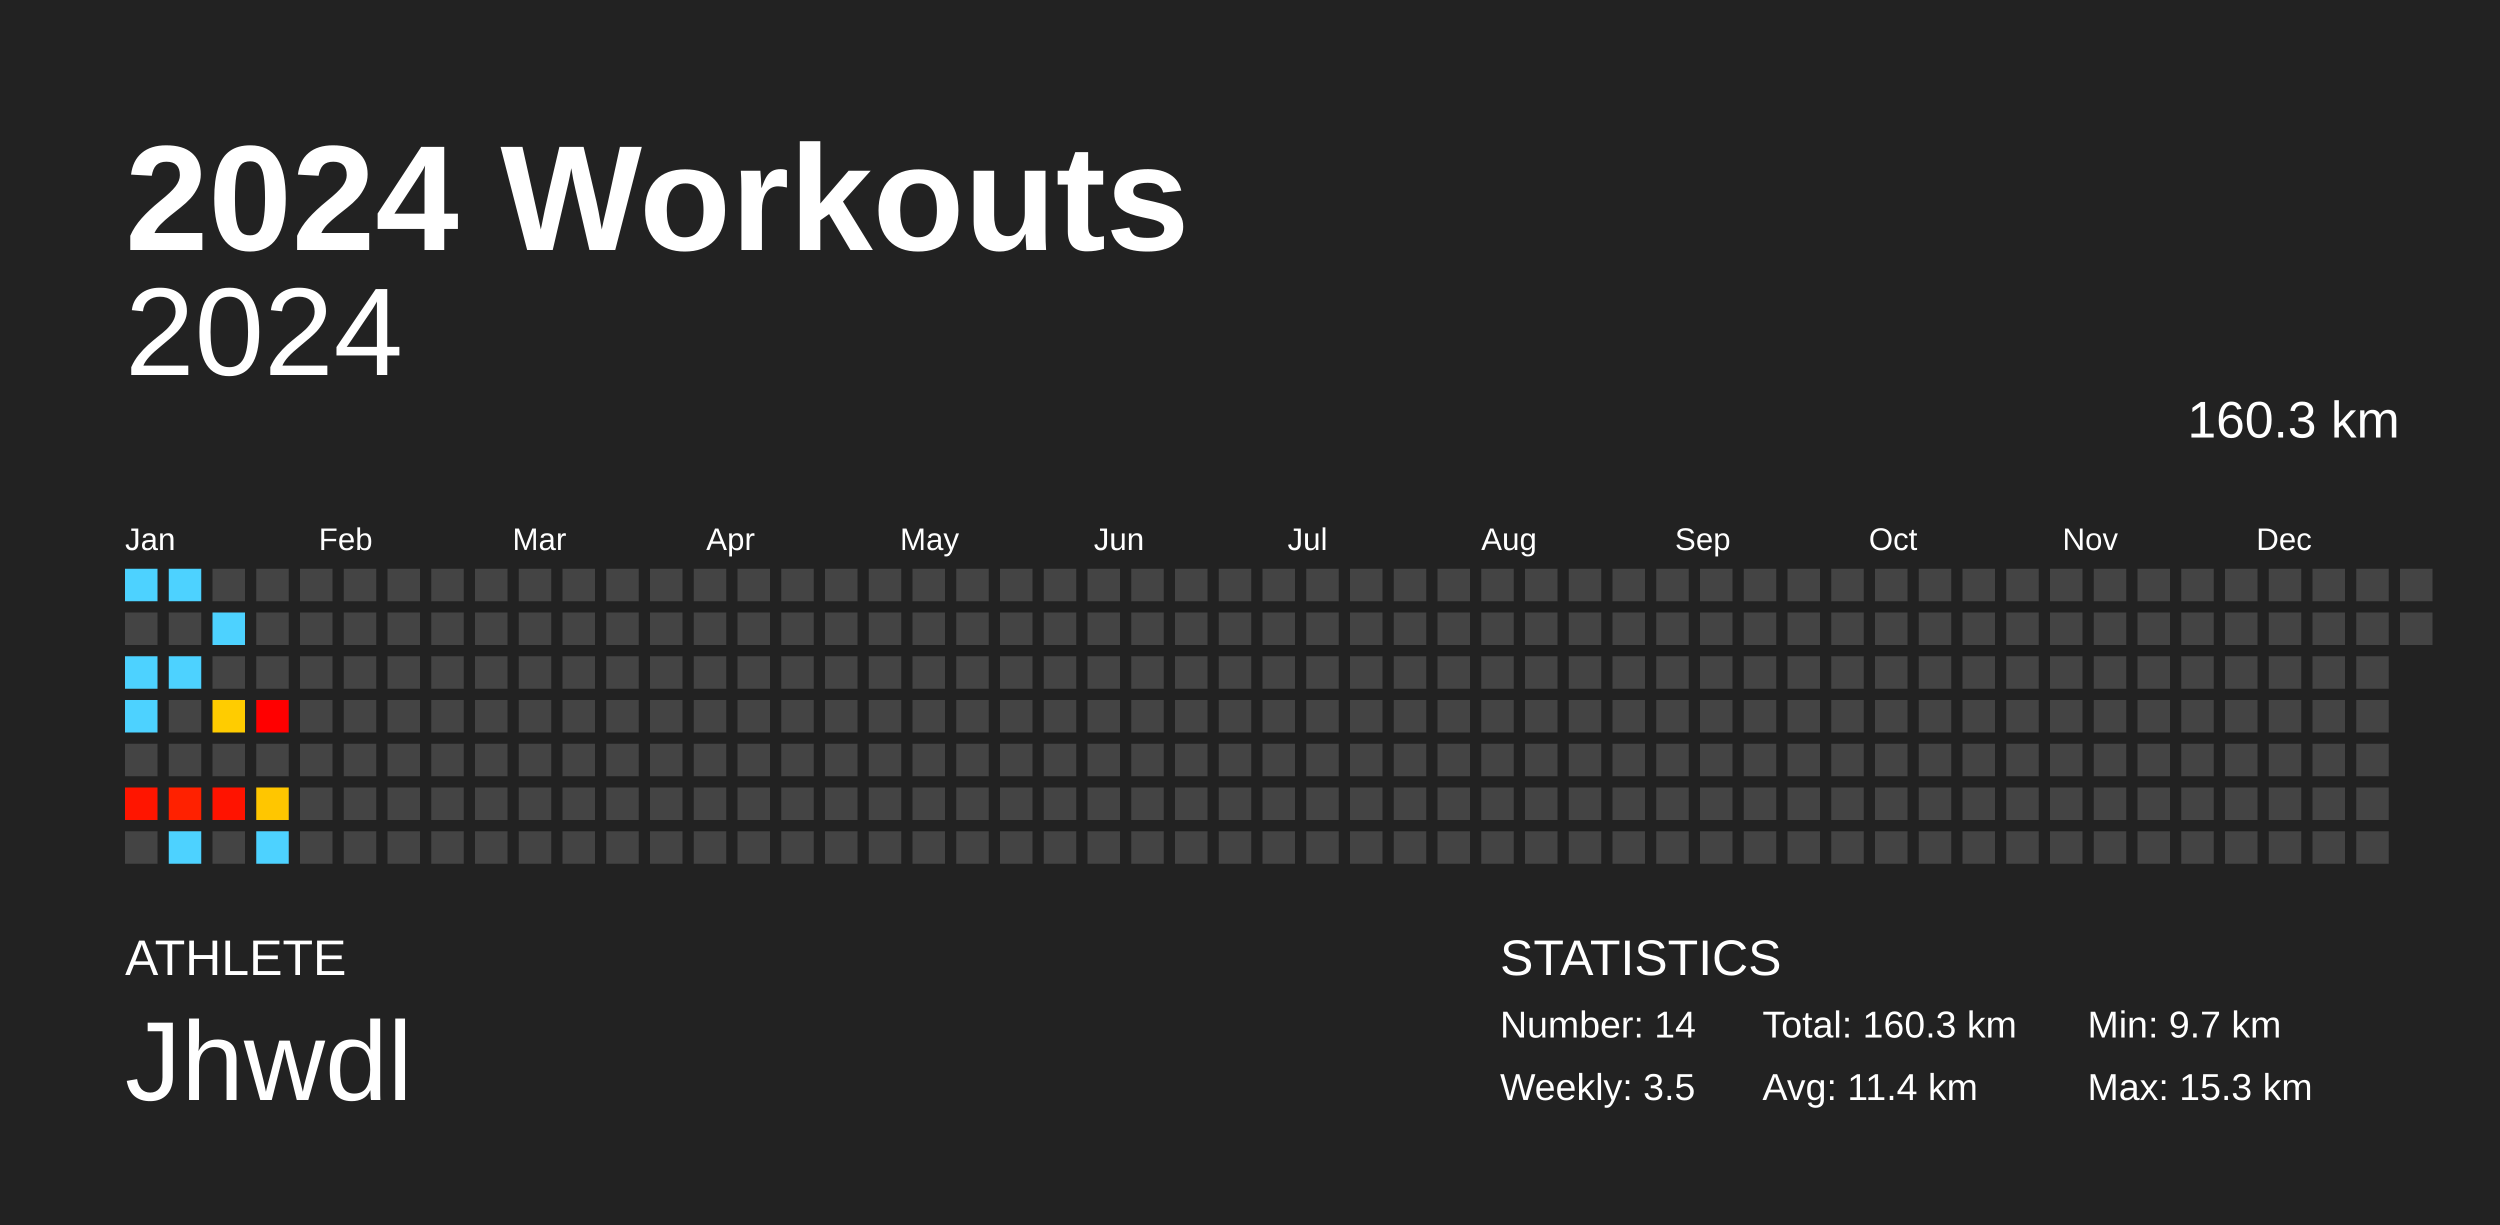
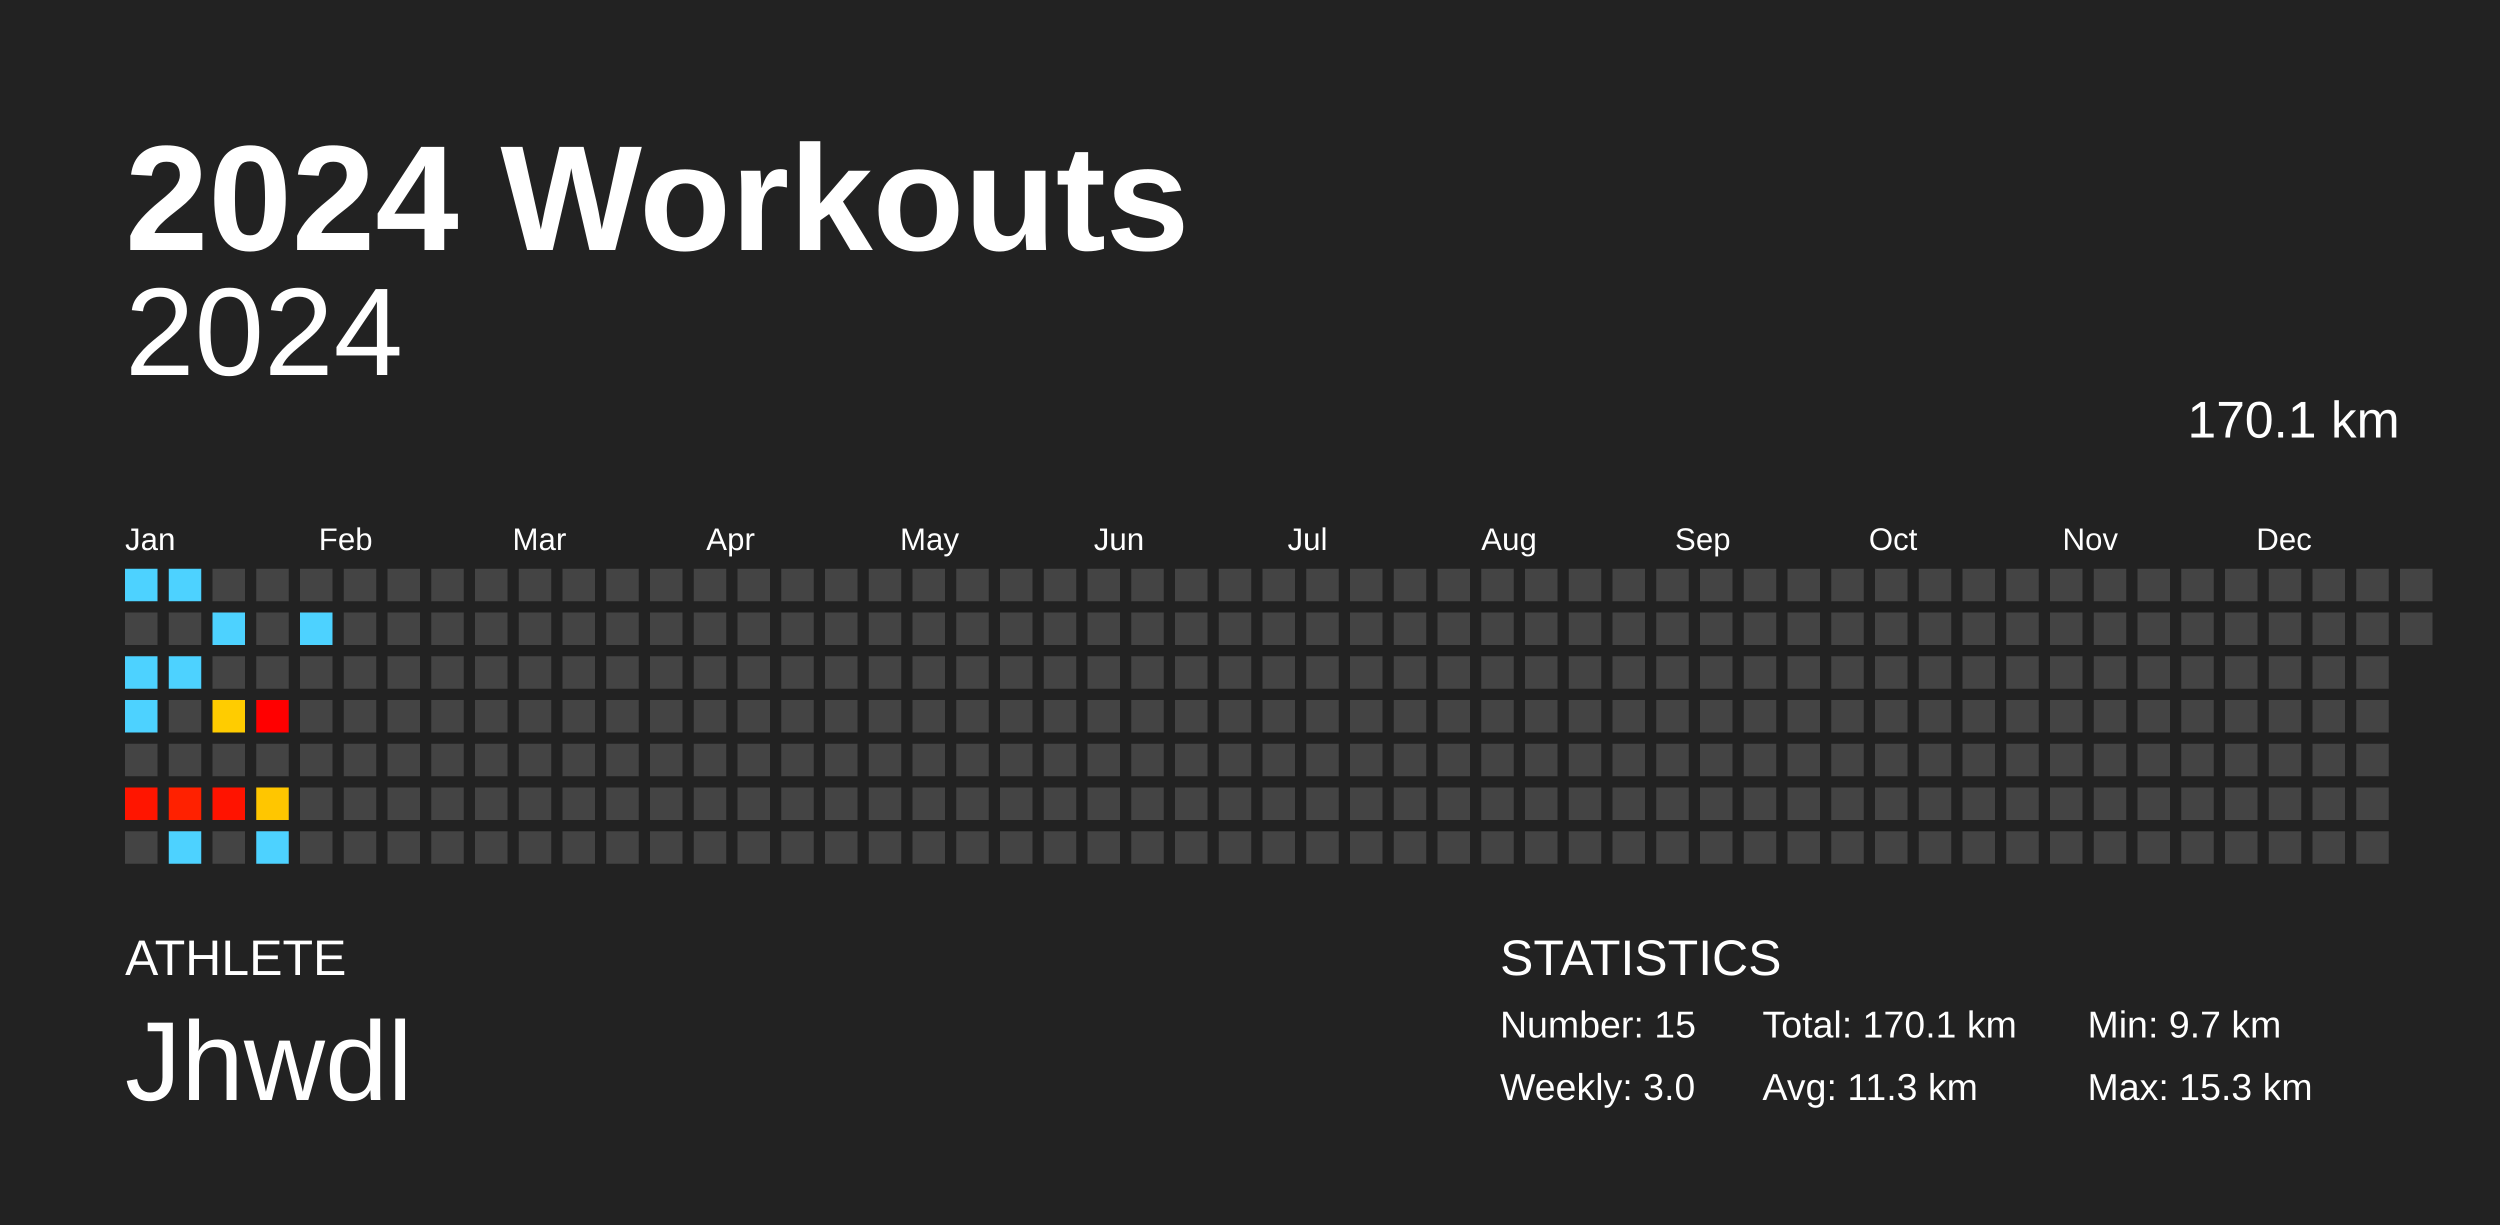
<svg xmlns="http://www.w3.org/2000/svg" baseProfile="full" height="98mm" version="1.1" viewBox="0,0,200,98" width="200mm">
  <defs />
  <rect fill="#222222" height="98" width="200" x="0" y="0" />
  <text fill="#FFFFFF" style="font-size:12px; font-family:Arial; font-weight:bold;" x="10" y="20">2024 Workouts</text>
  <text fill="#FFFFFF" style="font-size:4px; font-family:Arial" x="10" y="78">ATHLETE</text>
  <text fill="#FFFFFF" style="font-size:9px; font-family:Arial" x="10" y="88">Jhwdl</text>
  <text fill="#FFFFFF" style="font-size:4px; font-family:Arial" x="120" y="78">STATISTICS</text>
-   <text fill="#FFFFFF" style="font-size:3px; font-family:Arial" x="120" y="83">Number: 14</text>
-   <text fill="#FFFFFF" style="font-size:3px; font-family:Arial" x="120" y="88">Weekly: 3.5</text>
-   <text fill="#FFFFFF" style="font-size:3px; font-family:Arial" x="141" y="83">Total: 160.3 km</text>
-   <text fill="#FFFFFF" style="font-size:3px; font-family:Arial" x="141" y="88">Avg: 11.4 km</text>
+   <text fill="#FFFFFF" style="font-size:3px; font-family:Arial" x="120" y="83">Number: 15</text>
+   <text fill="#FFFFFF" style="font-size:3px; font-family:Arial" x="120" y="88">Weekly: 3.0</text>
+   <text fill="#FFFFFF" style="font-size:3px; font-family:Arial" x="141" y="83">Total: 170.1 km</text>
+   <text fill="#FFFFFF" style="font-size:3px; font-family:Arial" x="141" y="88">Avg: 11.3 km</text>
  <text fill="#FFFFFF" style="font-size:3px; font-family:Arial" x="167" y="83">Min: 9.7 km</text>
  <text fill="#FFFFFF" style="font-size:3px; font-family:Arial" x="167" y="88">Max: 15.3 km</text>
  <text alignment-baseline="hanging" fill="#FFFFFF" style="font-size:10.0px; font-family:Arial;" x="10" y="30">2024</text>
-   <text alignment-baseline="hanging" fill="#FFFFFF" style="font-size:4.125px; font-family:Arial;" x="175" y="35">160.3 km</text>
+   <text alignment-baseline="hanging" fill="#FFFFFF" style="font-size:4.125px; font-family:Arial;" x="175" y="35">170.1 km</text>
  <text fill="#FFFFFF" style="font-size:2.5px; font-family:Arial" x="10.0" y="44">Jan</text>
  <text fill="#FFFFFF" style="font-size:2.5px; font-family:Arial" x="25.5" y="44">Feb</text>
  <text fill="#FFFFFF" style="font-size:2.5px; font-family:Arial" x="41.0" y="44">Mar</text>
  <text fill="#FFFFFF" style="font-size:2.5px; font-family:Arial" x="56.5" y="44">Apr</text>
  <text fill="#FFFFFF" style="font-size:2.5px; font-family:Arial" x="72.0" y="44">May</text>
  <text fill="#FFFFFF" style="font-size:2.5px; font-family:Arial" x="87.5" y="44">Jun</text>
  <text fill="#FFFFFF" style="font-size:2.5px; font-family:Arial" x="103.0" y="44">Jul</text>
  <text fill="#FFFFFF" style="font-size:2.5px; font-family:Arial" x="118.5" y="44">Aug</text>
  <text fill="#FFFFFF" style="font-size:2.5px; font-family:Arial" x="134.0" y="44">Sep</text>
  <text fill="#FFFFFF" style="font-size:2.5px; font-family:Arial" x="149.5" y="44">Oct</text>
  <text fill="#FFFFFF" style="font-size:2.5px; font-family:Arial" x="165.0" y="44">Nov</text>
  <text fill="#FFFFFF" style="font-size:2.5px; font-family:Arial" x="180.5" y="44">Dec</text>
  <rect fill="#4dd2ff" height="2.6" width="2.6" x="10.0" y="45.5" />
  <rect fill="#444444" height="2.6" width="2.6" x="10.0" y="49.0" />
  <rect fill="#4dd2ff" height="2.6" width="2.6" x="10.0" y="52.5" />
  <rect fill="#4dd2ff" height="2.6" width="2.6" x="10.0" y="56.0" />
  <rect fill="#444444" height="2.6" width="2.6" x="10.0" y="59.5" />
  <rect fill="#ff1500" height="2.6" width="2.6" x="10.0" y="63.0" />
  <rect fill="#444444" height="2.6" width="2.6" x="10.0" y="66.5" />
  <rect fill="#4dd2ff" height="2.6" width="2.6" x="13.5" y="45.5" />
  <rect fill="#444444" height="2.6" width="2.6" x="13.5" y="49.0" />
  <rect fill="#4dd2ff" height="2.6" width="2.6" x="13.5" y="52.5" />
  <rect fill="#444444" height="2.6" width="2.6" x="13.5" y="56.0" />
  <rect fill="#444444" height="2.6" width="2.6" x="13.5" y="59.5" />
  <rect fill="#ff2100" height="2.6" width="2.6" x="13.5" y="63.0" />
  <rect fill="#4dd2ff" height="2.6" width="2.6" x="13.5" y="66.5" />
  <rect fill="#444444" height="2.6" width="2.6" x="17.0" y="45.5" />
  <rect fill="#4dd2ff" height="2.6" width="2.6" x="17.0" y="49.0" />
  <rect fill="#444444" height="2.6" width="2.6" x="17.0" y="52.5" />
  <rect fill="#ffcc00" height="2.6" width="2.6" x="17.0" y="56.0" />
  <rect fill="#444444" height="2.6" width="2.6" x="17.0" y="59.5" />
  <rect fill="#ff1300" height="2.6" width="2.6" x="17.0" y="63.0" />
  <rect fill="#444444" height="2.6" width="2.6" x="17.0" y="66.5" />
  <rect fill="#444444" height="2.6" width="2.6" x="20.5" y="45.5" />
  <rect fill="#444444" height="2.6" width="2.6" x="20.5" y="49.0" />
  <rect fill="#444444" height="2.6" width="2.6" x="20.5" y="52.5" />
  <rect fill="#ff0000" height="2.6" width="2.6" x="20.5" y="56.0" />
  <rect fill="#444444" height="2.6" width="2.6" x="20.5" y="59.5" />
  <rect fill="#ffc600" height="2.6" width="2.6" x="20.5" y="63.0" />
  <rect fill="#4dd2ff" height="2.6" width="2.6" x="20.5" y="66.5" />
  <rect fill="#444444" height="2.6" width="2.6" x="24.0" y="45.5" />
-   <rect fill="#444444" height="2.6" width="2.6" x="24.0" y="49.0" />
+   <rect fill="#4dd2ff" height="2.6" width="2.6" x="24.0" y="49.0" />
  <rect fill="#444444" height="2.6" width="2.6" x="24.0" y="52.5" />
  <rect fill="#444444" height="2.6" width="2.6" x="24.0" y="56.0" />
  <rect fill="#444444" height="2.6" width="2.6" x="24.0" y="59.5" />
  <rect fill="#444444" height="2.6" width="2.6" x="24.0" y="63.0" />
  <rect fill="#444444" height="2.6" width="2.6" x="24.0" y="66.5" />
  <rect fill="#444444" height="2.6" width="2.6" x="27.5" y="45.5" />
  <rect fill="#444444" height="2.6" width="2.6" x="27.5" y="49.0" />
  <rect fill="#444444" height="2.6" width="2.6" x="27.5" y="52.5" />
  <rect fill="#444444" height="2.6" width="2.6" x="27.5" y="56.0" />
  <rect fill="#444444" height="2.6" width="2.6" x="27.5" y="59.5" />
  <rect fill="#444444" height="2.6" width="2.6" x="27.5" y="63.0" />
  <rect fill="#444444" height="2.6" width="2.6" x="27.5" y="66.5" />
  <rect fill="#444444" height="2.6" width="2.6" x="31.0" y="45.5" />
  <rect fill="#444444" height="2.6" width="2.6" x="31.0" y="49.0" />
  <rect fill="#444444" height="2.6" width="2.6" x="31.0" y="52.5" />
  <rect fill="#444444" height="2.6" width="2.6" x="31.0" y="56.0" />
  <rect fill="#444444" height="2.6" width="2.6" x="31.0" y="59.5" />
  <rect fill="#444444" height="2.6" width="2.6" x="31.0" y="63.0" />
  <rect fill="#444444" height="2.6" width="2.6" x="31.0" y="66.5" />
  <rect fill="#444444" height="2.6" width="2.6" x="34.5" y="45.5" />
  <rect fill="#444444" height="2.6" width="2.6" x="34.5" y="49.0" />
  <rect fill="#444444" height="2.6" width="2.6" x="34.5" y="52.5" />
  <rect fill="#444444" height="2.6" width="2.6" x="34.5" y="56.0" />
  <rect fill="#444444" height="2.6" width="2.6" x="34.5" y="59.5" />
  <rect fill="#444444" height="2.6" width="2.6" x="34.5" y="63.0" />
  <rect fill="#444444" height="2.6" width="2.6" x="34.5" y="66.5" />
  <rect fill="#444444" height="2.6" width="2.6" x="38.0" y="45.5" />
  <rect fill="#444444" height="2.6" width="2.6" x="38.0" y="49.0" />
  <rect fill="#444444" height="2.6" width="2.6" x="38.0" y="52.5" />
  <rect fill="#444444" height="2.6" width="2.6" x="38.0" y="56.0" />
  <rect fill="#444444" height="2.6" width="2.6" x="38.0" y="59.5" />
  <rect fill="#444444" height="2.6" width="2.6" x="38.0" y="63.0" />
  <rect fill="#444444" height="2.6" width="2.6" x="38.0" y="66.5" />
  <rect fill="#444444" height="2.6" width="2.6" x="41.5" y="45.5" />
  <rect fill="#444444" height="2.6" width="2.6" x="41.5" y="49.0" />
  <rect fill="#444444" height="2.6" width="2.6" x="41.5" y="52.5" />
  <rect fill="#444444" height="2.6" width="2.6" x="41.5" y="56.0" />
  <rect fill="#444444" height="2.6" width="2.6" x="41.5" y="59.5" />
  <rect fill="#444444" height="2.6" width="2.6" x="41.5" y="63.0" />
  <rect fill="#444444" height="2.6" width="2.6" x="41.5" y="66.5" />
  <rect fill="#444444" height="2.6" width="2.6" x="45.0" y="45.5" />
  <rect fill="#444444" height="2.6" width="2.6" x="45.0" y="49.0" />
  <rect fill="#444444" height="2.6" width="2.6" x="45.0" y="52.5" />
  <rect fill="#444444" height="2.6" width="2.6" x="45.0" y="56.0" />
  <rect fill="#444444" height="2.6" width="2.6" x="45.0" y="59.5" />
  <rect fill="#444444" height="2.6" width="2.6" x="45.0" y="63.0" />
  <rect fill="#444444" height="2.6" width="2.6" x="45.0" y="66.5" />
  <rect fill="#444444" height="2.6" width="2.6" x="48.5" y="45.5" />
  <rect fill="#444444" height="2.6" width="2.6" x="48.5" y="49.0" />
  <rect fill="#444444" height="2.6" width="2.6" x="48.5" y="52.5" />
  <rect fill="#444444" height="2.6" width="2.6" x="48.5" y="56.0" />
  <rect fill="#444444" height="2.6" width="2.6" x="48.5" y="59.5" />
  <rect fill="#444444" height="2.6" width="2.6" x="48.5" y="63.0" />
  <rect fill="#444444" height="2.6" width="2.6" x="48.5" y="66.5" />
  <rect fill="#444444" height="2.6" width="2.6" x="52.0" y="45.5" />
  <rect fill="#444444" height="2.6" width="2.6" x="52.0" y="49.0" />
  <rect fill="#444444" height="2.6" width="2.6" x="52.0" y="52.5" />
  <rect fill="#444444" height="2.6" width="2.6" x="52.0" y="56.0" />
  <rect fill="#444444" height="2.6" width="2.6" x="52.0" y="59.5" />
  <rect fill="#444444" height="2.6" width="2.6" x="52.0" y="63.0" />
  <rect fill="#444444" height="2.6" width="2.6" x="52.0" y="66.5" />
  <rect fill="#444444" height="2.6" width="2.6" x="55.5" y="45.5" />
  <rect fill="#444444" height="2.6" width="2.6" x="55.5" y="49.0" />
  <rect fill="#444444" height="2.6" width="2.6" x="55.5" y="52.5" />
  <rect fill="#444444" height="2.6" width="2.6" x="55.5" y="56.0" />
  <rect fill="#444444" height="2.6" width="2.6" x="55.5" y="59.5" />
  <rect fill="#444444" height="2.6" width="2.6" x="55.5" y="63.0" />
  <rect fill="#444444" height="2.6" width="2.6" x="55.5" y="66.5" />
  <rect fill="#444444" height="2.6" width="2.6" x="59.0" y="45.5" />
  <rect fill="#444444" height="2.6" width="2.6" x="59.0" y="49.0" />
  <rect fill="#444444" height="2.6" width="2.6" x="59.0" y="52.5" />
  <rect fill="#444444" height="2.6" width="2.6" x="59.0" y="56.0" />
  <rect fill="#444444" height="2.6" width="2.6" x="59.0" y="59.5" />
  <rect fill="#444444" height="2.6" width="2.6" x="59.0" y="63.0" />
  <rect fill="#444444" height="2.6" width="2.6" x="59.0" y="66.5" />
  <rect fill="#444444" height="2.6" width="2.6" x="62.5" y="45.5" />
  <rect fill="#444444" height="2.6" width="2.6" x="62.5" y="49.0" />
  <rect fill="#444444" height="2.6" width="2.6" x="62.5" y="52.5" />
  <rect fill="#444444" height="2.6" width="2.6" x="62.5" y="56.0" />
  <rect fill="#444444" height="2.6" width="2.6" x="62.5" y="59.5" />
  <rect fill="#444444" height="2.6" width="2.6" x="62.5" y="63.0" />
  <rect fill="#444444" height="2.6" width="2.6" x="62.5" y="66.5" />
  <rect fill="#444444" height="2.6" width="2.6" x="66.0" y="45.5" />
  <rect fill="#444444" height="2.6" width="2.6" x="66.0" y="49.0" />
  <rect fill="#444444" height="2.6" width="2.6" x="66.0" y="52.5" />
  <rect fill="#444444" height="2.6" width="2.6" x="66.0" y="56.0" />
  <rect fill="#444444" height="2.6" width="2.6" x="66.0" y="59.5" />
  <rect fill="#444444" height="2.6" width="2.6" x="66.0" y="63.0" />
  <rect fill="#444444" height="2.6" width="2.6" x="66.0" y="66.5" />
  <rect fill="#444444" height="2.6" width="2.6" x="69.5" y="45.5" />
  <rect fill="#444444" height="2.6" width="2.6" x="69.5" y="49.0" />
  <rect fill="#444444" height="2.6" width="2.6" x="69.5" y="52.5" />
  <rect fill="#444444" height="2.6" width="2.6" x="69.5" y="56.0" />
  <rect fill="#444444" height="2.6" width="2.6" x="69.5" y="59.5" />
  <rect fill="#444444" height="2.6" width="2.6" x="69.5" y="63.0" />
  <rect fill="#444444" height="2.6" width="2.6" x="69.5" y="66.5" />
  <rect fill="#444444" height="2.6" width="2.6" x="73.0" y="45.5" />
  <rect fill="#444444" height="2.6" width="2.6" x="73.0" y="49.0" />
  <rect fill="#444444" height="2.6" width="2.6" x="73.0" y="52.5" />
  <rect fill="#444444" height="2.6" width="2.6" x="73.0" y="56.0" />
  <rect fill="#444444" height="2.6" width="2.6" x="73.0" y="59.5" />
  <rect fill="#444444" height="2.6" width="2.6" x="73.0" y="63.0" />
  <rect fill="#444444" height="2.6" width="2.6" x="73.0" y="66.5" />
  <rect fill="#444444" height="2.6" width="2.6" x="76.5" y="45.5" />
  <rect fill="#444444" height="2.6" width="2.6" x="76.5" y="49.0" />
  <rect fill="#444444" height="2.6" width="2.6" x="76.5" y="52.5" />
  <rect fill="#444444" height="2.6" width="2.6" x="76.5" y="56.0" />
  <rect fill="#444444" height="2.6" width="2.6" x="76.5" y="59.5" />
  <rect fill="#444444" height="2.6" width="2.6" x="76.5" y="63.0" />
  <rect fill="#444444" height="2.6" width="2.6" x="76.5" y="66.5" />
  <rect fill="#444444" height="2.6" width="2.6" x="80.0" y="45.5" />
  <rect fill="#444444" height="2.6" width="2.6" x="80.0" y="49.0" />
  <rect fill="#444444" height="2.6" width="2.6" x="80.0" y="52.5" />
  <rect fill="#444444" height="2.6" width="2.6" x="80.0" y="56.0" />
  <rect fill="#444444" height="2.6" width="2.6" x="80.0" y="59.5" />
  <rect fill="#444444" height="2.6" width="2.6" x="80.0" y="63.0" />
  <rect fill="#444444" height="2.6" width="2.6" x="80.0" y="66.5" />
  <rect fill="#444444" height="2.6" width="2.6" x="83.5" y="45.5" />
  <rect fill="#444444" height="2.6" width="2.6" x="83.5" y="49.0" />
  <rect fill="#444444" height="2.6" width="2.6" x="83.5" y="52.5" />
  <rect fill="#444444" height="2.6" width="2.6" x="83.5" y="56.0" />
  <rect fill="#444444" height="2.6" width="2.6" x="83.5" y="59.5" />
  <rect fill="#444444" height="2.6" width="2.6" x="83.5" y="63.0" />
  <rect fill="#444444" height="2.6" width="2.6" x="83.5" y="66.5" />
  <rect fill="#444444" height="2.6" width="2.6" x="87.0" y="45.5" />
  <rect fill="#444444" height="2.6" width="2.6" x="87.0" y="49.0" />
  <rect fill="#444444" height="2.6" width="2.6" x="87.0" y="52.5" />
  <rect fill="#444444" height="2.6" width="2.6" x="87.0" y="56.0" />
  <rect fill="#444444" height="2.6" width="2.6" x="87.0" y="59.5" />
  <rect fill="#444444" height="2.6" width="2.6" x="87.0" y="63.0" />
  <rect fill="#444444" height="2.6" width="2.6" x="87.0" y="66.5" />
  <rect fill="#444444" height="2.6" width="2.6" x="90.5" y="45.5" />
  <rect fill="#444444" height="2.6" width="2.6" x="90.5" y="49.0" />
  <rect fill="#444444" height="2.6" width="2.6" x="90.5" y="52.5" />
  <rect fill="#444444" height="2.6" width="2.6" x="90.5" y="56.0" />
  <rect fill="#444444" height="2.6" width="2.6" x="90.5" y="59.5" />
  <rect fill="#444444" height="2.6" width="2.6" x="90.5" y="63.0" />
  <rect fill="#444444" height="2.6" width="2.6" x="90.5" y="66.5" />
  <rect fill="#444444" height="2.6" width="2.6" x="94.0" y="45.5" />
  <rect fill="#444444" height="2.6" width="2.6" x="94.0" y="49.0" />
  <rect fill="#444444" height="2.6" width="2.6" x="94.0" y="52.5" />
  <rect fill="#444444" height="2.6" width="2.6" x="94.0" y="56.0" />
  <rect fill="#444444" height="2.6" width="2.6" x="94.0" y="59.5" />
  <rect fill="#444444" height="2.6" width="2.6" x="94.0" y="63.0" />
  <rect fill="#444444" height="2.6" width="2.6" x="94.0" y="66.5" />
  <rect fill="#444444" height="2.6" width="2.6" x="97.5" y="45.5" />
  <rect fill="#444444" height="2.6" width="2.6" x="97.5" y="49.0" />
  <rect fill="#444444" height="2.6" width="2.6" x="97.5" y="52.5" />
  <rect fill="#444444" height="2.6" width="2.6" x="97.5" y="56.0" />
  <rect fill="#444444" height="2.6" width="2.6" x="97.5" y="59.5" />
  <rect fill="#444444" height="2.6" width="2.6" x="97.5" y="63.0" />
  <rect fill="#444444" height="2.6" width="2.6" x="97.5" y="66.5" />
  <rect fill="#444444" height="2.6" width="2.6" x="101.0" y="45.5" />
  <rect fill="#444444" height="2.6" width="2.6" x="101.0" y="49.0" />
  <rect fill="#444444" height="2.6" width="2.6" x="101.0" y="52.5" />
  <rect fill="#444444" height="2.6" width="2.6" x="101.0" y="56.0" />
  <rect fill="#444444" height="2.6" width="2.6" x="101.0" y="59.5" />
  <rect fill="#444444" height="2.6" width="2.6" x="101.0" y="63.0" />
  <rect fill="#444444" height="2.6" width="2.6" x="101.0" y="66.5" />
  <rect fill="#444444" height="2.6" width="2.6" x="104.5" y="45.5" />
  <rect fill="#444444" height="2.6" width="2.6" x="104.5" y="49.0" />
  <rect fill="#444444" height="2.6" width="2.6" x="104.5" y="52.5" />
  <rect fill="#444444" height="2.6" width="2.6" x="104.5" y="56.0" />
  <rect fill="#444444" height="2.6" width="2.6" x="104.5" y="59.5" />
  <rect fill="#444444" height="2.6" width="2.6" x="104.5" y="63.0" />
  <rect fill="#444444" height="2.6" width="2.6" x="104.5" y="66.5" />
  <rect fill="#444444" height="2.6" width="2.6" x="108.0" y="45.5" />
  <rect fill="#444444" height="2.6" width="2.6" x="108.0" y="49.0" />
  <rect fill="#444444" height="2.6" width="2.6" x="108.0" y="52.5" />
  <rect fill="#444444" height="2.6" width="2.6" x="108.0" y="56.0" />
  <rect fill="#444444" height="2.6" width="2.6" x="108.0" y="59.5" />
  <rect fill="#444444" height="2.6" width="2.6" x="108.0" y="63.0" />
  <rect fill="#444444" height="2.6" width="2.6" x="108.0" y="66.5" />
  <rect fill="#444444" height="2.6" width="2.6" x="111.5" y="45.5" />
  <rect fill="#444444" height="2.6" width="2.6" x="111.5" y="49.0" />
  <rect fill="#444444" height="2.6" width="2.6" x="111.5" y="52.5" />
  <rect fill="#444444" height="2.6" width="2.6" x="111.5" y="56.0" />
  <rect fill="#444444" height="2.6" width="2.6" x="111.5" y="59.5" />
  <rect fill="#444444" height="2.6" width="2.6" x="111.5" y="63.0" />
  <rect fill="#444444" height="2.6" width="2.6" x="111.5" y="66.5" />
  <rect fill="#444444" height="2.6" width="2.6" x="115.0" y="45.5" />
  <rect fill="#444444" height="2.6" width="2.6" x="115.0" y="49.0" />
  <rect fill="#444444" height="2.6" width="2.6" x="115.0" y="52.5" />
  <rect fill="#444444" height="2.6" width="2.6" x="115.0" y="56.0" />
  <rect fill="#444444" height="2.6" width="2.6" x="115.0" y="59.5" />
  <rect fill="#444444" height="2.6" width="2.6" x="115.0" y="63.0" />
  <rect fill="#444444" height="2.6" width="2.6" x="115.0" y="66.5" />
  <rect fill="#444444" height="2.6" width="2.6" x="118.5" y="45.5" />
  <rect fill="#444444" height="2.6" width="2.6" x="118.5" y="49.0" />
  <rect fill="#444444" height="2.6" width="2.6" x="118.5" y="52.5" />
  <rect fill="#444444" height="2.6" width="2.6" x="118.5" y="56.0" />
  <rect fill="#444444" height="2.6" width="2.6" x="118.5" y="59.5" />
  <rect fill="#444444" height="2.6" width="2.6" x="118.5" y="63.0" />
  <rect fill="#444444" height="2.6" width="2.6" x="118.5" y="66.5" />
  <rect fill="#444444" height="2.6" width="2.6" x="122.0" y="45.5" />
  <rect fill="#444444" height="2.6" width="2.6" x="122.0" y="49.0" />
  <rect fill="#444444" height="2.6" width="2.6" x="122.0" y="52.5" />
  <rect fill="#444444" height="2.6" width="2.6" x="122.0" y="56.0" />
  <rect fill="#444444" height="2.6" width="2.6" x="122.0" y="59.5" />
  <rect fill="#444444" height="2.6" width="2.6" x="122.0" y="63.0" />
  <rect fill="#444444" height="2.6" width="2.6" x="122.0" y="66.5" />
  <rect fill="#444444" height="2.6" width="2.6" x="125.5" y="45.5" />
  <rect fill="#444444" height="2.6" width="2.6" x="125.5" y="49.0" />
  <rect fill="#444444" height="2.6" width="2.6" x="125.5" y="52.5" />
  <rect fill="#444444" height="2.6" width="2.6" x="125.5" y="56.0" />
  <rect fill="#444444" height="2.6" width="2.6" x="125.5" y="59.5" />
  <rect fill="#444444" height="2.6" width="2.6" x="125.5" y="63.0" />
  <rect fill="#444444" height="2.6" width="2.6" x="125.5" y="66.5" />
  <rect fill="#444444" height="2.6" width="2.6" x="129.0" y="45.5" />
  <rect fill="#444444" height="2.6" width="2.6" x="129.0" y="49.0" />
  <rect fill="#444444" height="2.6" width="2.6" x="129.0" y="52.5" />
  <rect fill="#444444" height="2.6" width="2.6" x="129.0" y="56.0" />
  <rect fill="#444444" height="2.6" width="2.6" x="129.0" y="59.5" />
  <rect fill="#444444" height="2.6" width="2.6" x="129.0" y="63.0" />
  <rect fill="#444444" height="2.6" width="2.6" x="129.0" y="66.5" />
  <rect fill="#444444" height="2.6" width="2.6" x="132.5" y="45.5" />
  <rect fill="#444444" height="2.6" width="2.6" x="132.5" y="49.0" />
  <rect fill="#444444" height="2.6" width="2.6" x="132.5" y="52.5" />
  <rect fill="#444444" height="2.6" width="2.6" x="132.5" y="56.0" />
  <rect fill="#444444" height="2.6" width="2.6" x="132.5" y="59.5" />
  <rect fill="#444444" height="2.6" width="2.6" x="132.5" y="63.0" />
  <rect fill="#444444" height="2.6" width="2.6" x="132.5" y="66.5" />
  <rect fill="#444444" height="2.6" width="2.6" x="136.0" y="45.5" />
  <rect fill="#444444" height="2.6" width="2.6" x="136.0" y="49.0" />
  <rect fill="#444444" height="2.6" width="2.6" x="136.0" y="52.5" />
  <rect fill="#444444" height="2.6" width="2.6" x="136.0" y="56.0" />
  <rect fill="#444444" height="2.6" width="2.6" x="136.0" y="59.5" />
  <rect fill="#444444" height="2.6" width="2.6" x="136.0" y="63.0" />
  <rect fill="#444444" height="2.6" width="2.6" x="136.0" y="66.5" />
  <rect fill="#444444" height="2.6" width="2.6" x="139.5" y="45.5" />
  <rect fill="#444444" height="2.6" width="2.6" x="139.5" y="49.0" />
  <rect fill="#444444" height="2.6" width="2.6" x="139.5" y="52.5" />
  <rect fill="#444444" height="2.6" width="2.6" x="139.5" y="56.0" />
  <rect fill="#444444" height="2.6" width="2.6" x="139.5" y="59.5" />
  <rect fill="#444444" height="2.6" width="2.6" x="139.5" y="63.0" />
  <rect fill="#444444" height="2.6" width="2.6" x="139.5" y="66.5" />
  <rect fill="#444444" height="2.6" width="2.6" x="143.0" y="45.5" />
  <rect fill="#444444" height="2.6" width="2.6" x="143.0" y="49.0" />
  <rect fill="#444444" height="2.6" width="2.6" x="143.0" y="52.5" />
  <rect fill="#444444" height="2.6" width="2.6" x="143.0" y="56.0" />
  <rect fill="#444444" height="2.6" width="2.6" x="143.0" y="59.5" />
  <rect fill="#444444" height="2.6" width="2.6" x="143.0" y="63.0" />
  <rect fill="#444444" height="2.6" width="2.6" x="143.0" y="66.5" />
  <rect fill="#444444" height="2.6" width="2.6" x="146.5" y="45.5" />
  <rect fill="#444444" height="2.6" width="2.6" x="146.5" y="49.0" />
  <rect fill="#444444" height="2.6" width="2.6" x="146.5" y="52.5" />
  <rect fill="#444444" height="2.6" width="2.6" x="146.5" y="56.0" />
  <rect fill="#444444" height="2.6" width="2.6" x="146.5" y="59.5" />
  <rect fill="#444444" height="2.6" width="2.6" x="146.5" y="63.0" />
  <rect fill="#444444" height="2.6" width="2.6" x="146.5" y="66.5" />
  <rect fill="#444444" height="2.6" width="2.6" x="150.0" y="45.5" />
  <rect fill="#444444" height="2.6" width="2.6" x="150.0" y="49.0" />
  <rect fill="#444444" height="2.6" width="2.6" x="150.0" y="52.5" />
  <rect fill="#444444" height="2.6" width="2.6" x="150.0" y="56.0" />
  <rect fill="#444444" height="2.6" width="2.6" x="150.0" y="59.5" />
  <rect fill="#444444" height="2.6" width="2.6" x="150.0" y="63.0" />
  <rect fill="#444444" height="2.6" width="2.6" x="150.0" y="66.5" />
  <rect fill="#444444" height="2.6" width="2.6" x="153.5" y="45.5" />
  <rect fill="#444444" height="2.6" width="2.6" x="153.5" y="49.0" />
  <rect fill="#444444" height="2.6" width="2.6" x="153.5" y="52.5" />
  <rect fill="#444444" height="2.6" width="2.6" x="153.5" y="56.0" />
  <rect fill="#444444" height="2.6" width="2.6" x="153.5" y="59.5" />
  <rect fill="#444444" height="2.6" width="2.6" x="153.5" y="63.0" />
  <rect fill="#444444" height="2.6" width="2.6" x="153.5" y="66.5" />
  <rect fill="#444444" height="2.6" width="2.6" x="157.0" y="45.5" />
  <rect fill="#444444" height="2.6" width="2.6" x="157.0" y="49.0" />
  <rect fill="#444444" height="2.6" width="2.6" x="157.0" y="52.5" />
  <rect fill="#444444" height="2.6" width="2.6" x="157.0" y="56.0" />
  <rect fill="#444444" height="2.6" width="2.6" x="157.0" y="59.5" />
  <rect fill="#444444" height="2.6" width="2.6" x="157.0" y="63.0" />
  <rect fill="#444444" height="2.6" width="2.6" x="157.0" y="66.5" />
  <rect fill="#444444" height="2.6" width="2.6" x="160.5" y="45.5" />
  <rect fill="#444444" height="2.6" width="2.6" x="160.5" y="49.0" />
  <rect fill="#444444" height="2.6" width="2.6" x="160.5" y="52.5" />
  <rect fill="#444444" height="2.6" width="2.6" x="160.5" y="56.0" />
  <rect fill="#444444" height="2.6" width="2.6" x="160.5" y="59.5" />
  <rect fill="#444444" height="2.6" width="2.6" x="160.5" y="63.0" />
  <rect fill="#444444" height="2.6" width="2.6" x="160.5" y="66.5" />
  <rect fill="#444444" height="2.6" width="2.6" x="164.0" y="45.5" />
  <rect fill="#444444" height="2.6" width="2.6" x="164.0" y="49.0" />
  <rect fill="#444444" height="2.6" width="2.6" x="164.0" y="52.5" />
  <rect fill="#444444" height="2.6" width="2.6" x="164.0" y="56.0" />
  <rect fill="#444444" height="2.6" width="2.6" x="164.0" y="59.5" />
  <rect fill="#444444" height="2.6" width="2.6" x="164.0" y="63.0" />
  <rect fill="#444444" height="2.6" width="2.6" x="164.0" y="66.5" />
  <rect fill="#444444" height="2.6" width="2.6" x="167.5" y="45.5" />
  <rect fill="#444444" height="2.6" width="2.6" x="167.5" y="49.0" />
  <rect fill="#444444" height="2.6" width="2.6" x="167.5" y="52.5" />
  <rect fill="#444444" height="2.6" width="2.6" x="167.5" y="56.0" />
  <rect fill="#444444" height="2.6" width="2.6" x="167.5" y="59.5" />
  <rect fill="#444444" height="2.6" width="2.6" x="167.5" y="63.0" />
  <rect fill="#444444" height="2.6" width="2.6" x="167.5" y="66.5" />
  <rect fill="#444444" height="2.6" width="2.6" x="171.0" y="45.5" />
  <rect fill="#444444" height="2.6" width="2.6" x="171.0" y="49.0" />
  <rect fill="#444444" height="2.6" width="2.6" x="171.0" y="52.5" />
  <rect fill="#444444" height="2.6" width="2.6" x="171.0" y="56.0" />
  <rect fill="#444444" height="2.6" width="2.6" x="171.0" y="59.5" />
  <rect fill="#444444" height="2.6" width="2.6" x="171.0" y="63.0" />
  <rect fill="#444444" height="2.6" width="2.6" x="171.0" y="66.5" />
  <rect fill="#444444" height="2.6" width="2.6" x="174.5" y="45.5" />
  <rect fill="#444444" height="2.6" width="2.6" x="174.5" y="49.0" />
  <rect fill="#444444" height="2.6" width="2.6" x="174.5" y="52.5" />
  <rect fill="#444444" height="2.6" width="2.6" x="174.5" y="56.0" />
  <rect fill="#444444" height="2.6" width="2.6" x="174.5" y="59.5" />
  <rect fill="#444444" height="2.6" width="2.6" x="174.5" y="63.0" />
  <rect fill="#444444" height="2.6" width="2.6" x="174.5" y="66.5" />
  <rect fill="#444444" height="2.6" width="2.6" x="178.0" y="45.5" />
  <rect fill="#444444" height="2.6" width="2.6" x="178.0" y="49.0" />
  <rect fill="#444444" height="2.6" width="2.6" x="178.0" y="52.5" />
  <rect fill="#444444" height="2.6" width="2.6" x="178.0" y="56.0" />
  <rect fill="#444444" height="2.6" width="2.6" x="178.0" y="59.5" />
  <rect fill="#444444" height="2.6" width="2.6" x="178.0" y="63.0" />
  <rect fill="#444444" height="2.6" width="2.6" x="178.0" y="66.5" />
  <rect fill="#444444" height="2.6" width="2.6" x="181.5" y="45.5" />
  <rect fill="#444444" height="2.6" width="2.6" x="181.5" y="49.0" />
  <rect fill="#444444" height="2.6" width="2.6" x="181.5" y="52.5" />
  <rect fill="#444444" height="2.6" width="2.6" x="181.5" y="56.0" />
  <rect fill="#444444" height="2.6" width="2.6" x="181.5" y="59.5" />
  <rect fill="#444444" height="2.6" width="2.6" x="181.5" y="63.0" />
  <rect fill="#444444" height="2.6" width="2.6" x="181.5" y="66.5" />
  <rect fill="#444444" height="2.6" width="2.6" x="185.0" y="45.5" />
  <rect fill="#444444" height="2.6" width="2.6" x="185.0" y="49.0" />
  <rect fill="#444444" height="2.6" width="2.6" x="185.0" y="52.5" />
  <rect fill="#444444" height="2.6" width="2.6" x="185.0" y="56.0" />
  <rect fill="#444444" height="2.6" width="2.6" x="185.0" y="59.5" />
  <rect fill="#444444" height="2.6" width="2.6" x="185.0" y="63.0" />
  <rect fill="#444444" height="2.6" width="2.6" x="185.0" y="66.5" />
  <rect fill="#444444" height="2.6" width="2.6" x="188.5" y="45.5" />
  <rect fill="#444444" height="2.6" width="2.6" x="188.5" y="49.0" />
  <rect fill="#444444" height="2.6" width="2.6" x="188.5" y="52.5" />
  <rect fill="#444444" height="2.6" width="2.6" x="188.5" y="56.0" />
  <rect fill="#444444" height="2.6" width="2.6" x="188.5" y="59.5" />
  <rect fill="#444444" height="2.6" width="2.6" x="188.5" y="63.0" />
  <rect fill="#444444" height="2.6" width="2.6" x="188.5" y="66.5" />
  <rect fill="#444444" height="2.6" width="2.6" x="192.0" y="45.5" />
  <rect fill="#444444" height="2.6" width="2.6" x="192.0" y="49.0" />
</svg>
